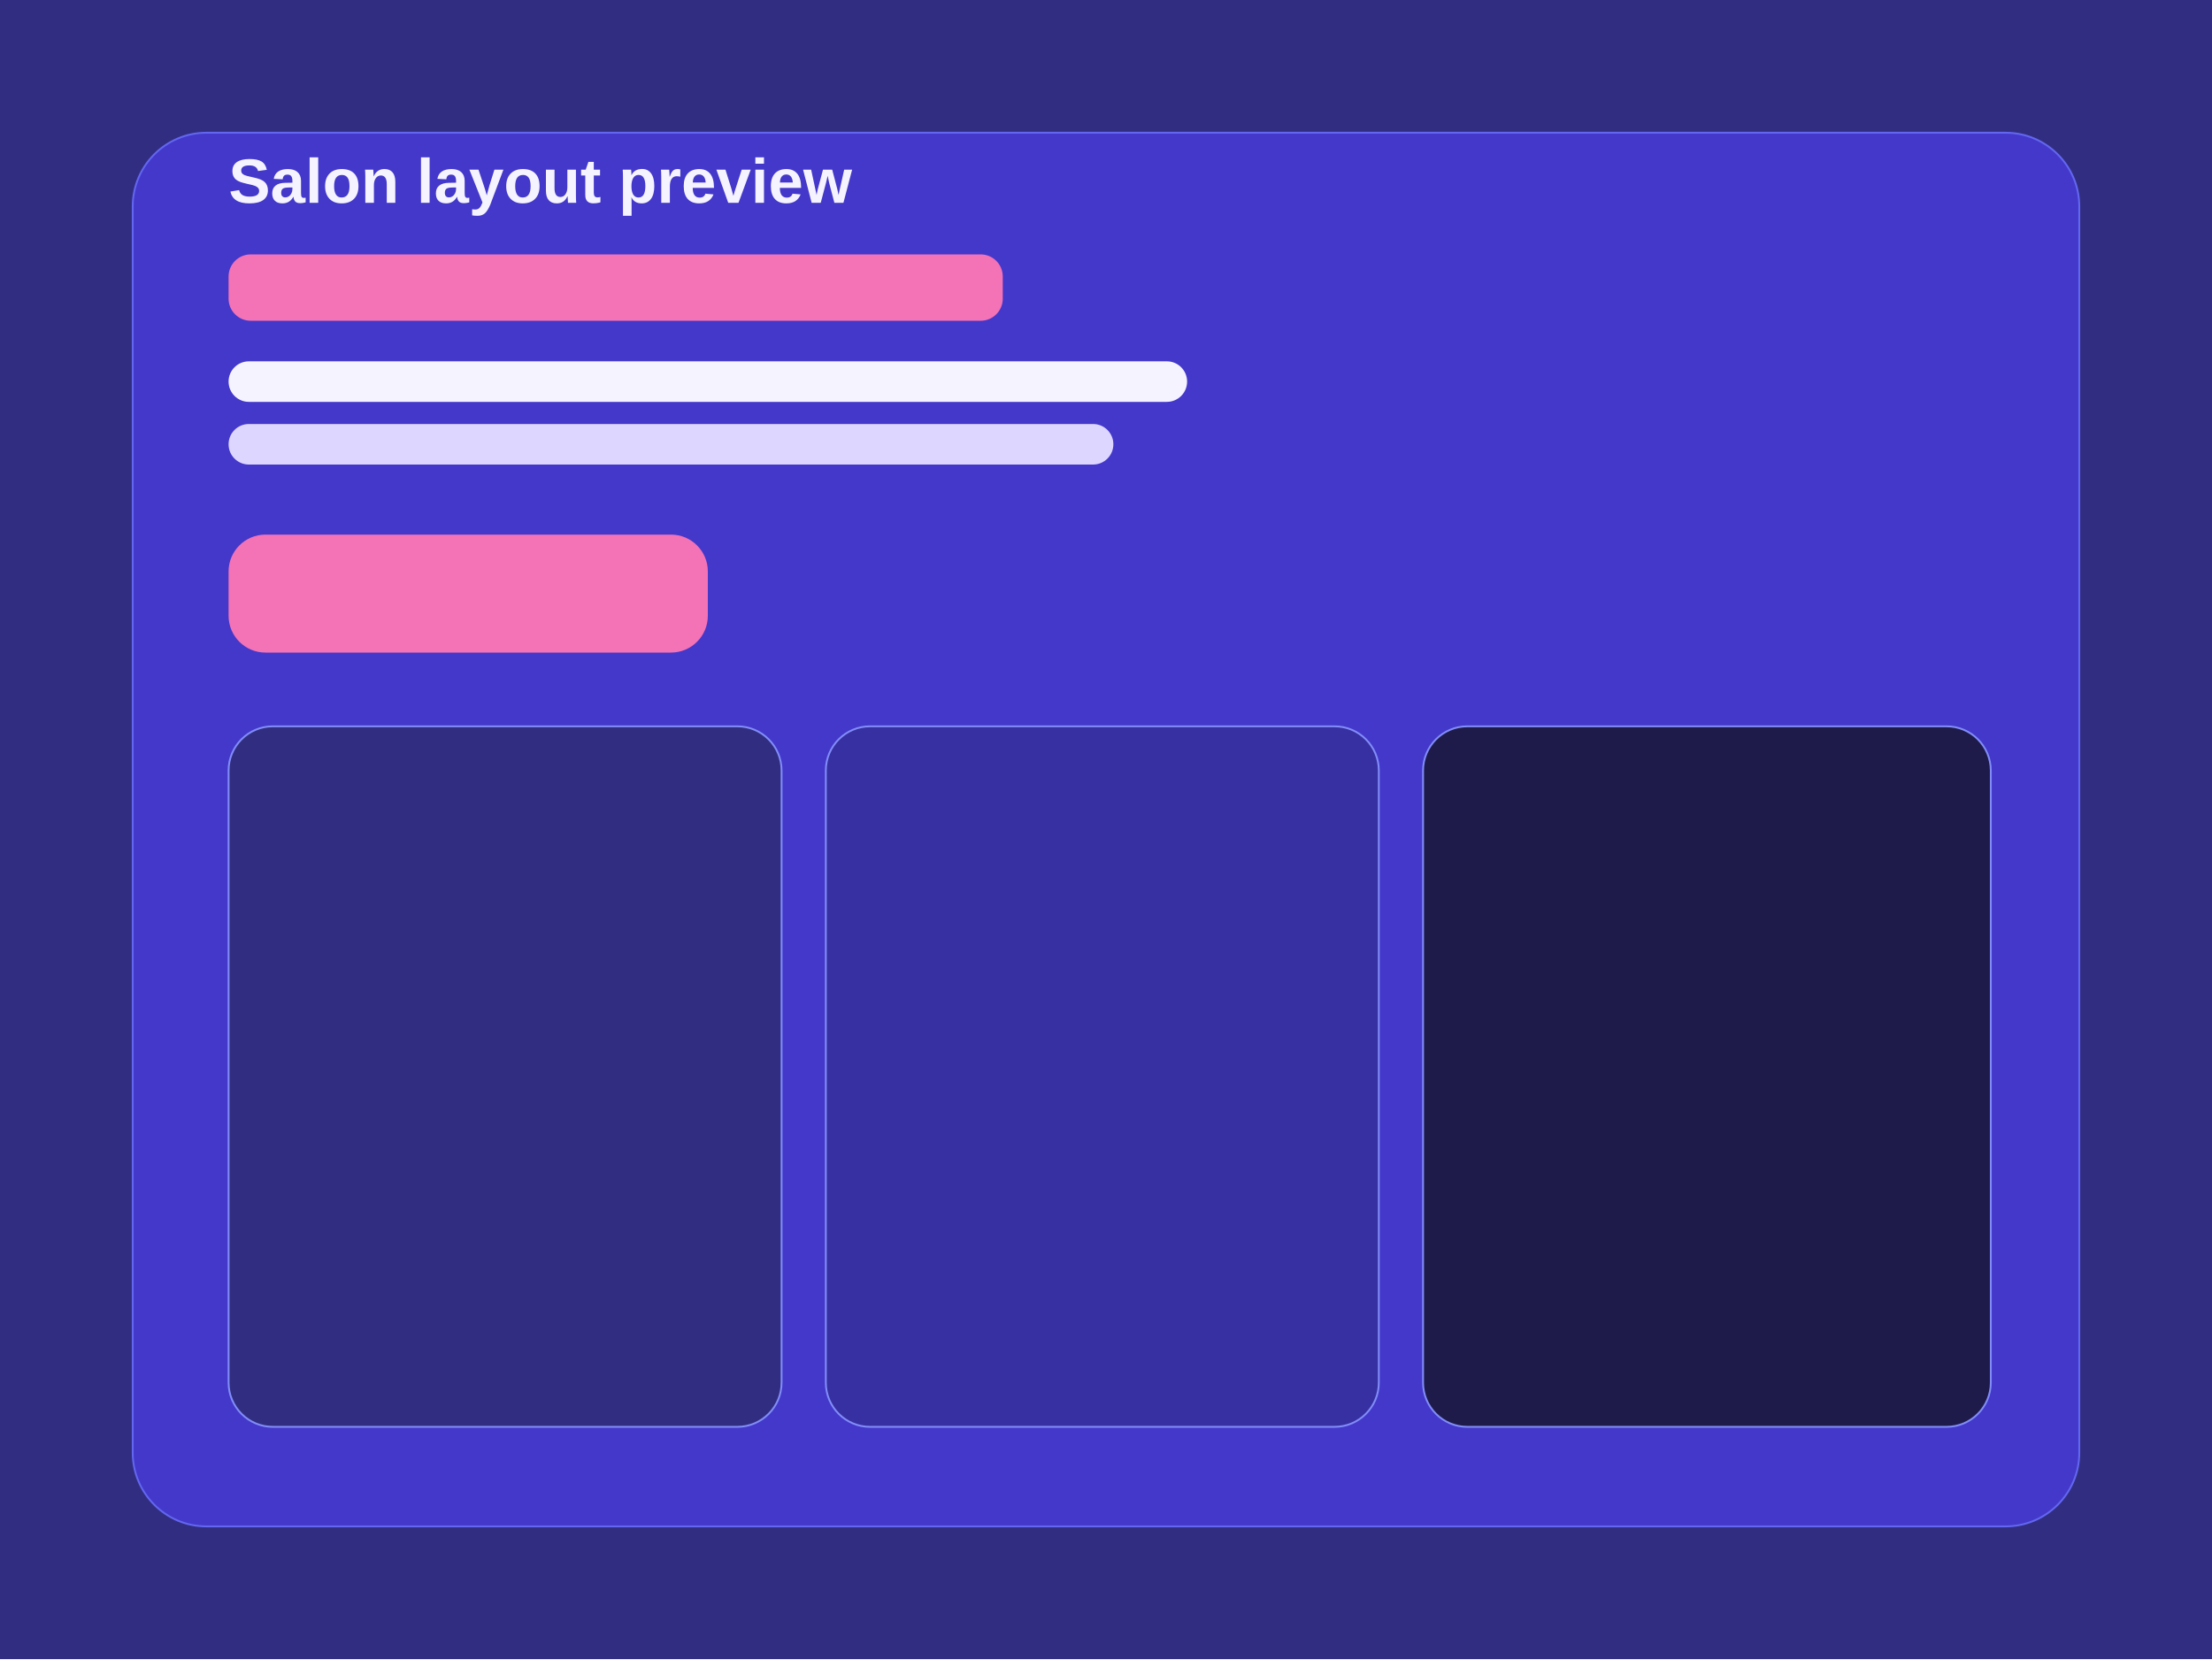
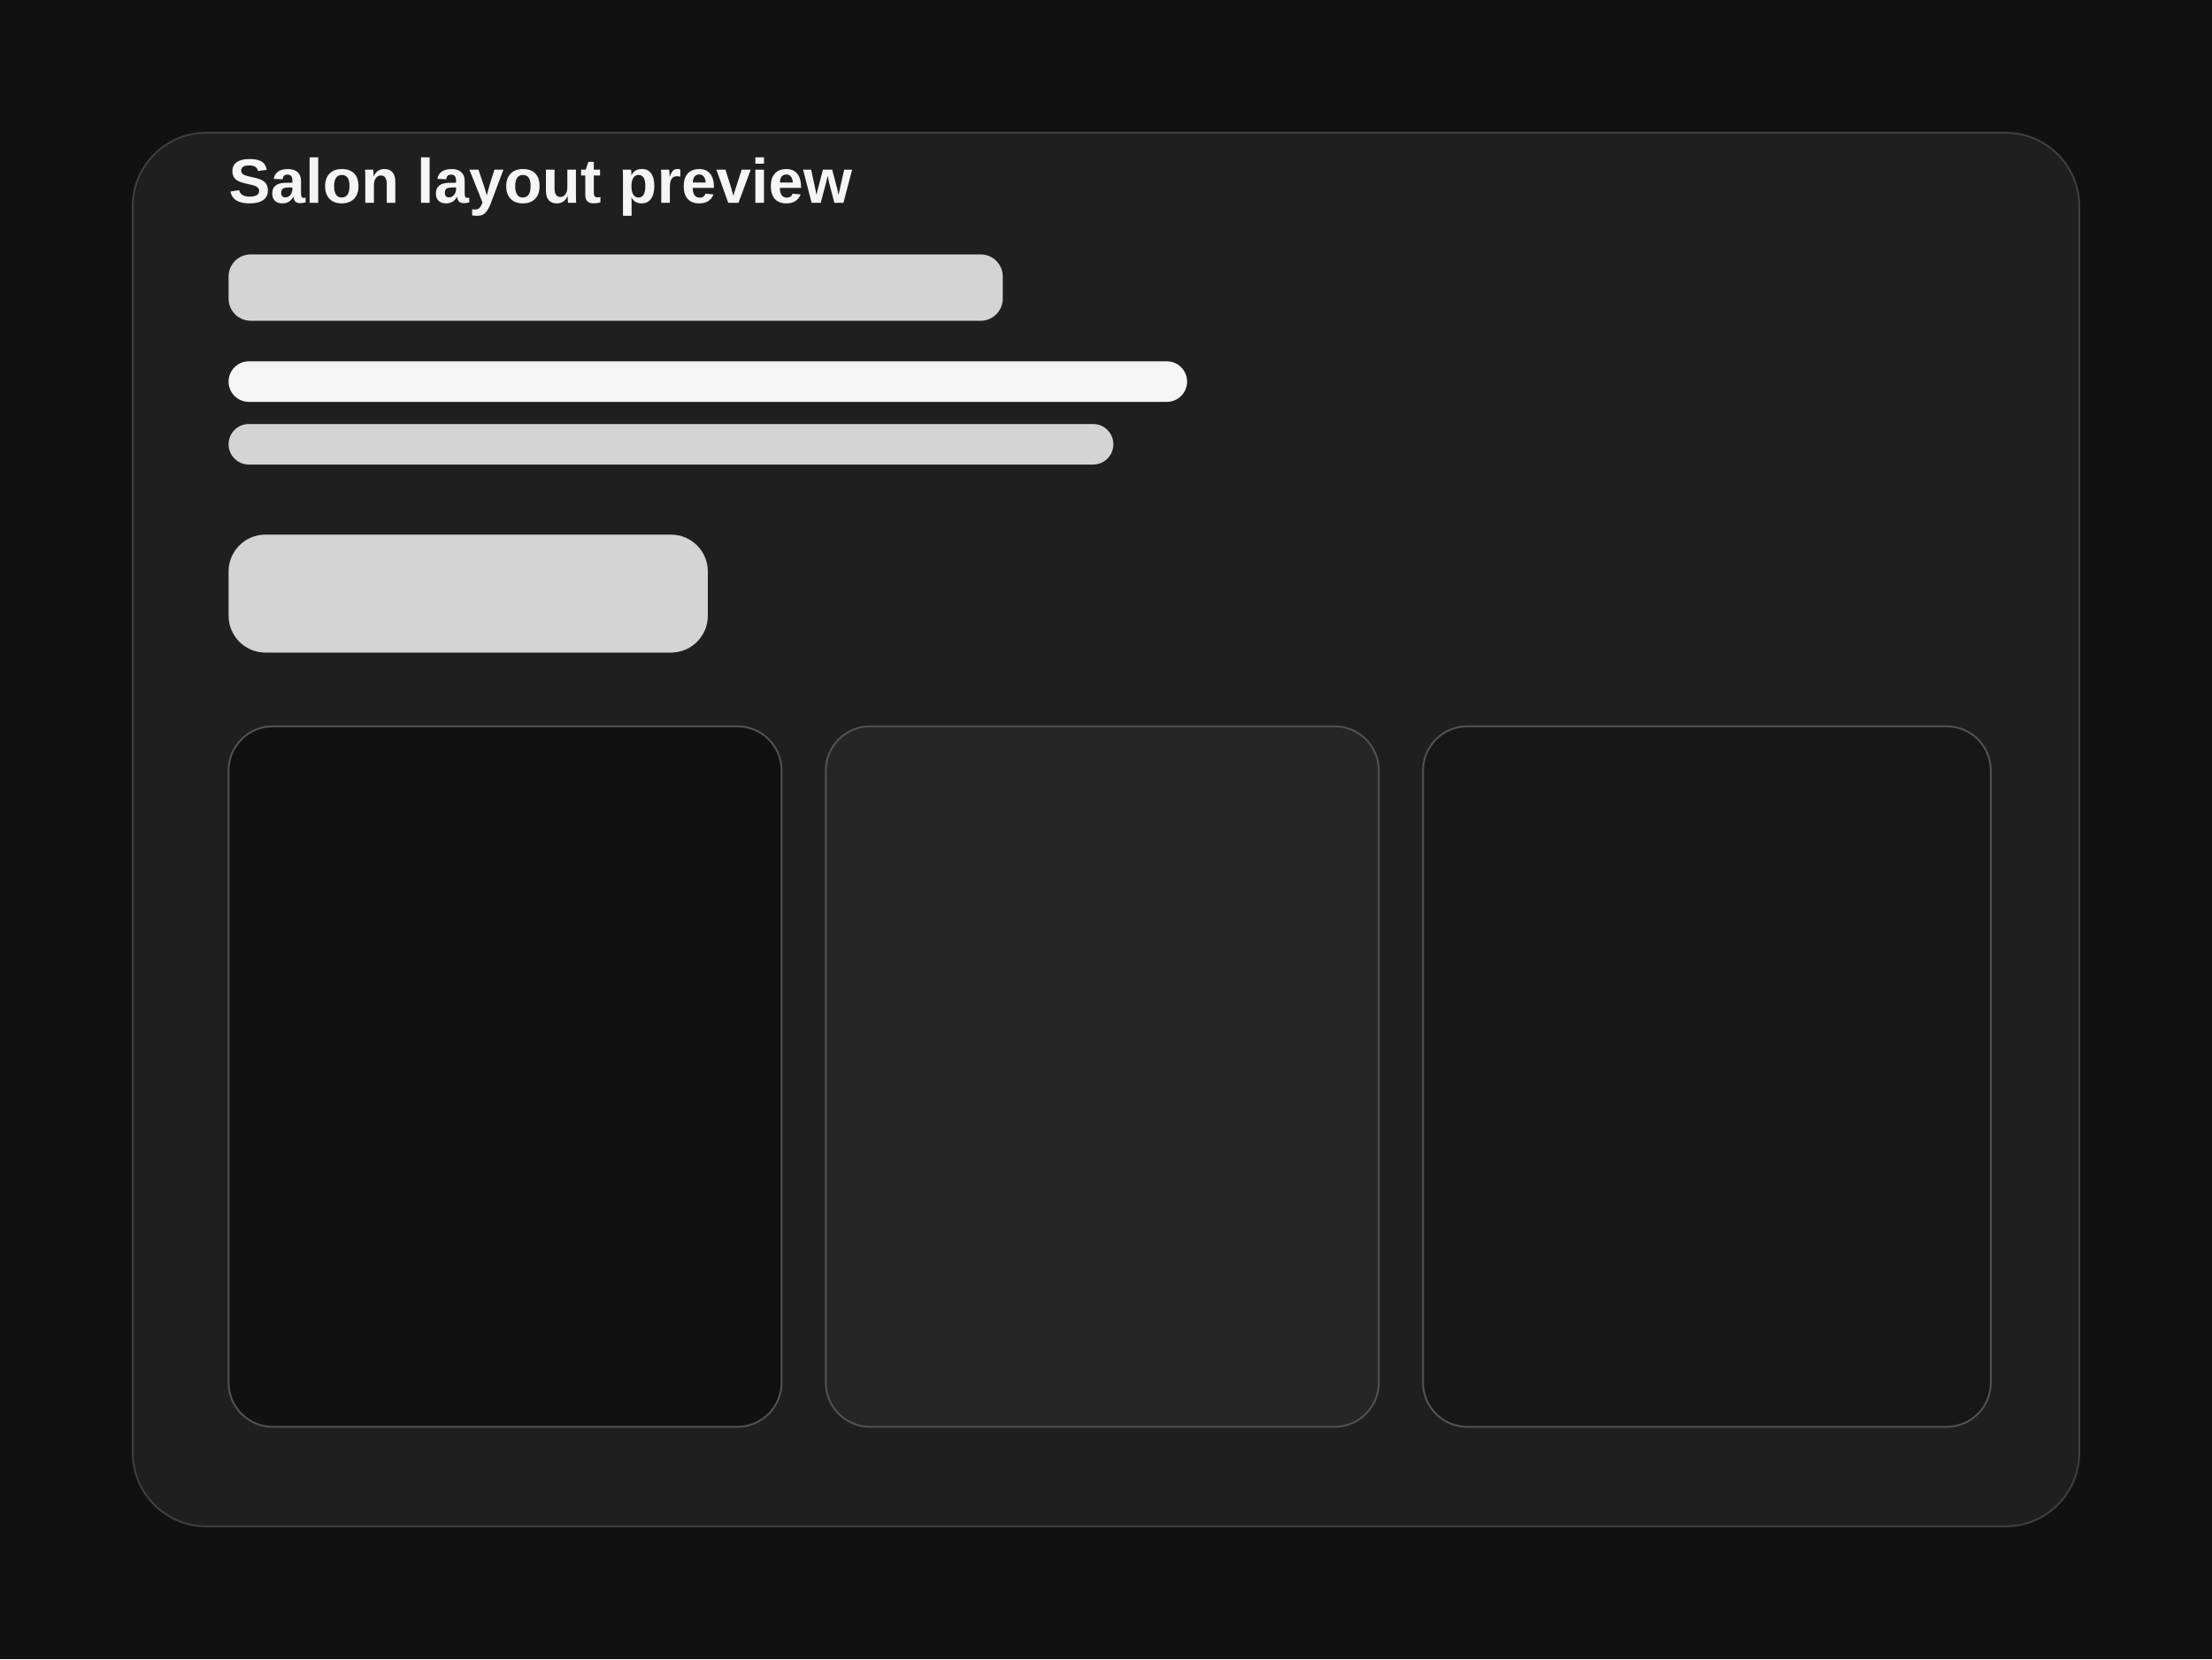
<svg xmlns="http://www.w3.org/2000/svg" width="1200" height="900" viewBox="0 0 1200 900" fill="none">
-   <rect width="1200" height="900" fill="#312e81" />
-   <rect x="72" y="72" width="1056" height="756" rx="40" fill="#4338ca" stroke="#6366f1" />
-   <rect x="124" y="138" width="420" height="36" rx="12" fill="#f472b6" />
-   <rect x="124" y="196" width="520" height="22" rx="11" fill="#f5f3ff" />
-   <rect x="124" y="230" width="480" height="22" rx="11" fill="#ddd6fe" />
-   <rect x="124" y="290" width="260" height="64" rx="20" fill="#f472b6" />
-   <rect x="124" y="394" width="300" height="380" rx="24" fill="#312e81" stroke="#818cf8" />
-   <rect x="448" y="394" width="300" height="380" rx="24" fill="#3730a3" stroke="#818cf8" />
-   <rect x="772" y="394" width="308" height="380" rx="24" fill="#1e1b4b" stroke="#818cf8" />
-   <text x="124" y="110" fill="#f5f3ff" font-size="34" font-family="Arial, Helvetica, sans-serif" font-weight="700">Salon layout preview</text>
+   <rect width="1200" height="900" fill="#111111" />
+   <rect x="72" y="72" width="1056" height="756" rx="40" fill="#1f1f1f" stroke="#3f3f3f" />
+   <rect x="124" y="138" width="420" height="36" rx="12" fill="#d4d4d4" />
+   <rect x="124" y="196" width="520" height="22" rx="11" fill="#f5f5f5" />
+   <rect x="124" y="230" width="480" height="22" rx="11" fill="#d4d4d4" />
+   <rect x="124" y="290" width="260" height="64" rx="20" fill="#d4d4d4" />
+   <rect x="124" y="394" width="300" height="380" rx="24" fill="#111111" stroke="#525252" />
+   <rect x="448" y="394" width="300" height="380" rx="24" fill="#262626" stroke="#525252" />
+   <rect x="772" y="394" width="308" height="380" rx="24" fill="#171717" stroke="#525252" />
+   <text x="124" y="110" fill="#f5f5f5" font-size="34" font-family="Arial, Helvetica, sans-serif" font-weight="700">Salon layout preview</text>
</svg>
